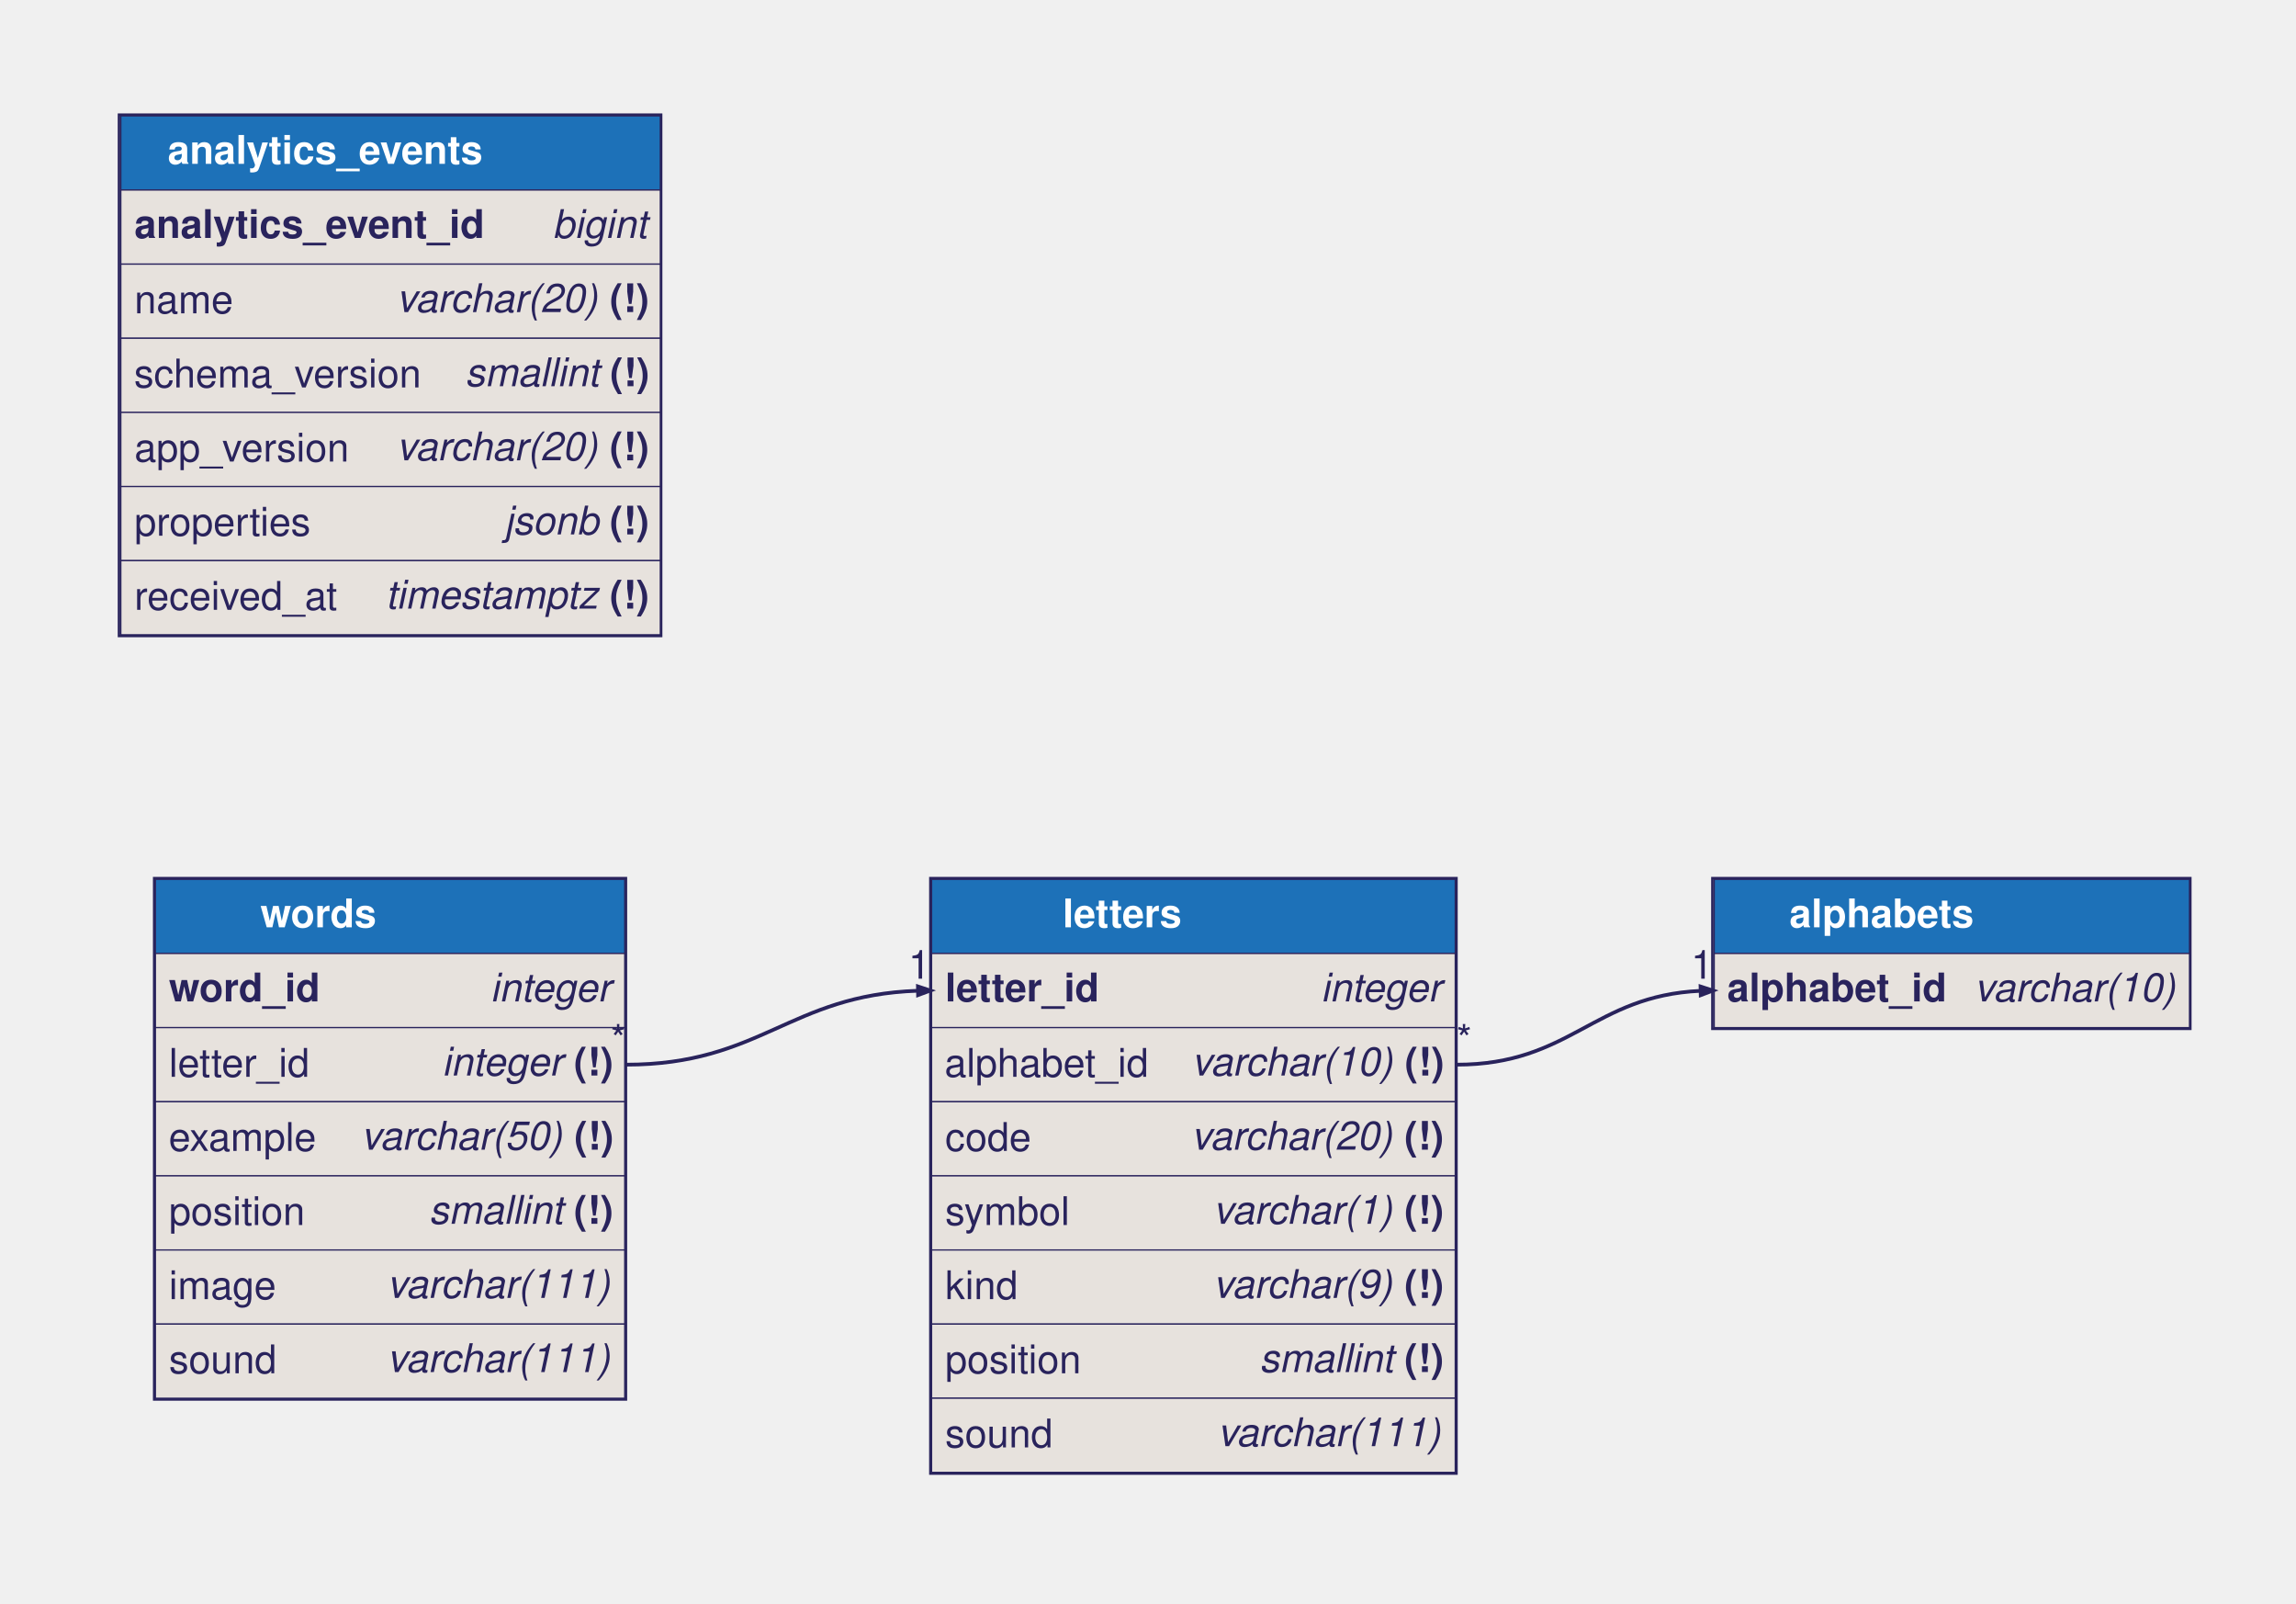
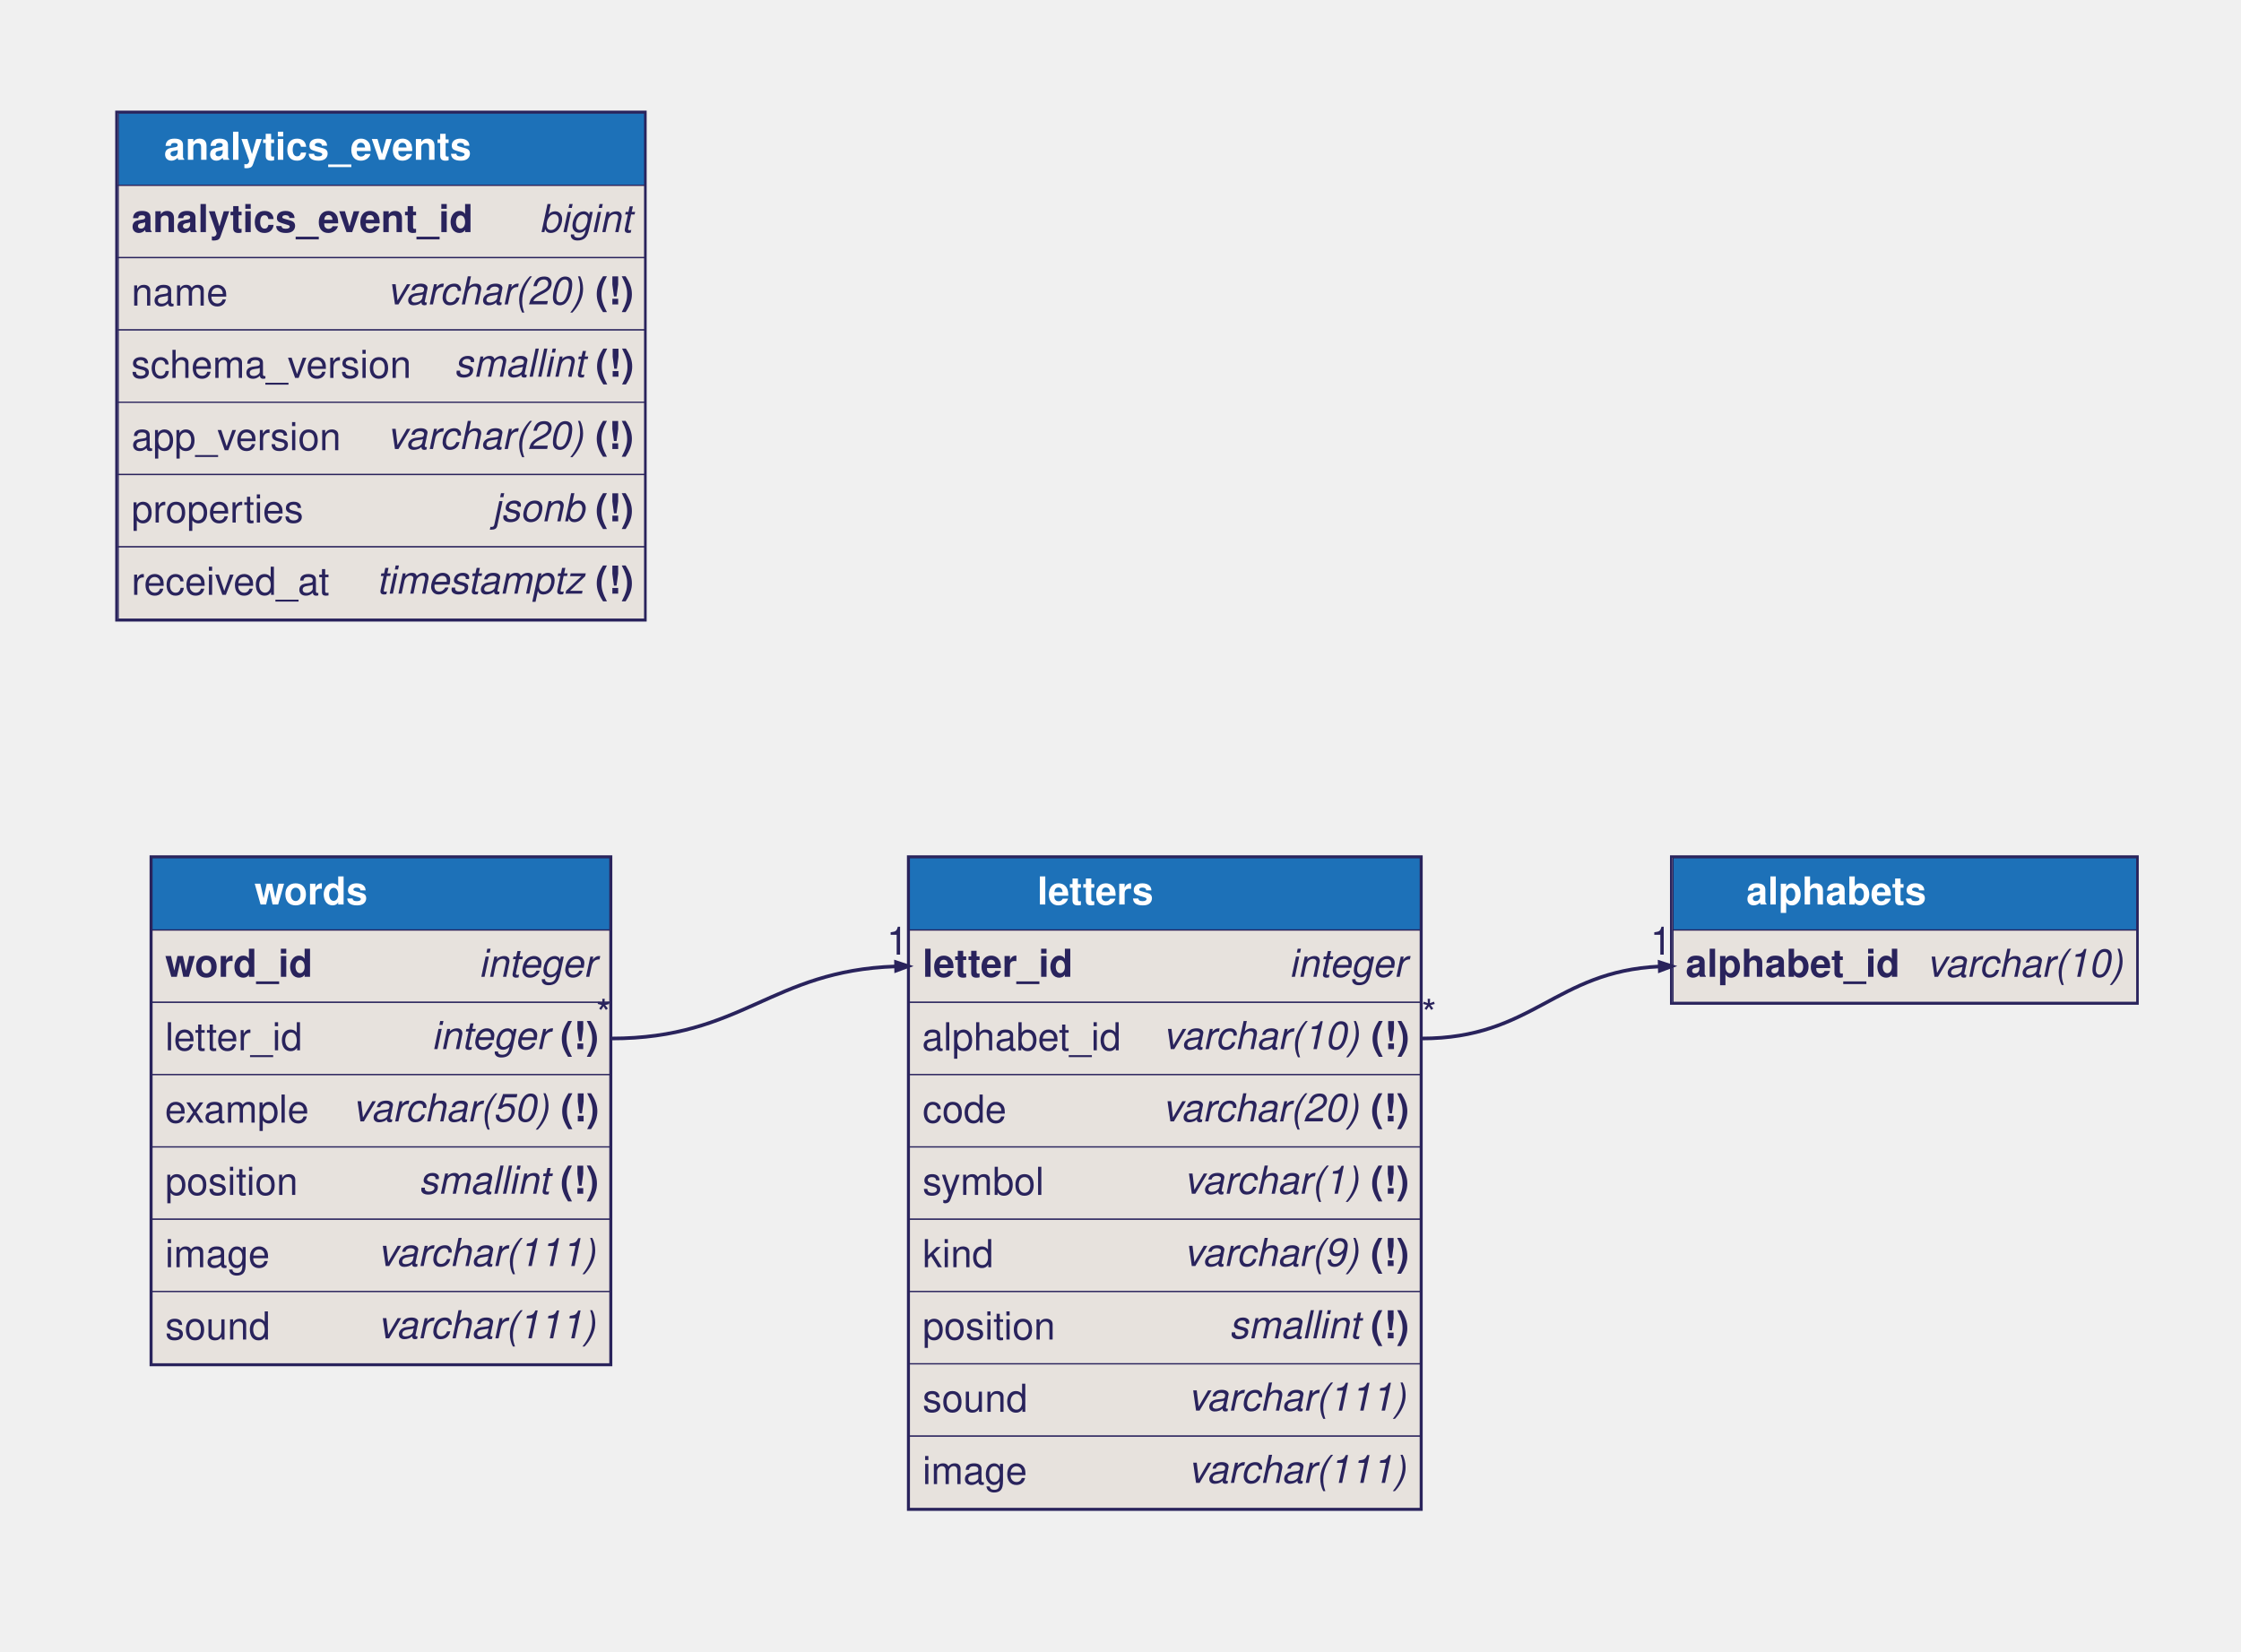
- <svg xmlns="http://www.w3.org/2000/svg" width="1859pt" height="1298pt" viewBox="0.00 0.00 1859.08 1298.05">
-   <g id="graph0" class="graph" transform="scale(1 1) rotate(0) translate(4 1294.05)">
+ <svg xmlns="http://www.w3.org/2000/svg" width="1859pt" height="1370pt" viewBox="0.00 0.00 1859.08 1370.48">
+   <g id="graph0" class="graph" transform="scale(1 1) rotate(0) translate(4 1366.48)">
    <g id="alphabets" class="node">
-       <ellipse fill="none" stroke="black" stroke-width="0" cx="1576.02" cy="-522.24" rx="275.13" ry="87.86" />
-       <polygon fill="#1d71b8" stroke="transparent" points="1384.02,-522.24 1384.02,-582.24 1769.02,-582.24 1769.02,-522.24 1384.02,-522.24" />
-       <polygon fill="none" stroke="#29235c" points="1384.02,-522.24 1384.02,-582.24 1769.02,-582.24 1769.02,-522.24 1384.02,-522.24" />
-       <text text-anchor="start" x="1444.9" y="-543.44" font-family="Helvetica,sans-Serif" font-weight="bold" font-size="32.00" fill="#ffffff">       alphabets       </text>
-       <polygon fill="#e7e2dd" stroke="transparent" points="1384.02,-462.24 1384.02,-522.24 1769.02,-522.24 1769.02,-462.24 1384.02,-462.24" />
-       <polygon fill="none" stroke="#29235c" points="1384.02,-462.24 1384.02,-522.24 1769.02,-522.24 1769.02,-462.24 1384.02,-462.24" />
-       <text text-anchor="start" x="1394.53" y="-483.44" font-family="Helvetica,sans-Serif" font-weight="bold" font-size="32.00" fill="#29235c">alphabet_id</text>
-       <text text-anchor="start" x="1559.93" y="-483.44" font-family="Helvetica,sans-Serif" font-size="32.00" fill="#29235c">    </text>
-       <text text-anchor="start" x="1594.74" y="-483.44" font-family="Helvetica,sans-Serif" font-style="italic" font-size="32.00" fill="#29235c">varchar(10)</text>
-       <polygon fill="none" stroke="#29235c" stroke-width="2" points="1382.52,-461.24 1382.52,-583.24 1769.52,-583.24 1769.52,-461.24 1382.52,-461.24" />
+       <ellipse fill="none" stroke="black" stroke-width="0" cx="1576.02" cy="-594.67" rx="275.13" ry="87.86" />
+       <polygon fill="#1d71b8" stroke="transparent" points="1384.02,-594.67 1384.02,-654.67 1769.02,-654.67 1769.02,-594.67 1384.02,-594.67" />
+       <polygon fill="none" stroke="#29235c" points="1384.02,-594.67 1384.02,-654.67 1769.02,-654.67 1769.02,-594.67 1384.02,-594.67" />
+       <text text-anchor="start" x="1444.9" y="-615.87" font-family="Helvetica,sans-Serif" font-weight="bold" font-size="32.00" fill="#ffffff">       alphabets       </text>
+       <polygon fill="#e7e2dd" stroke="transparent" points="1384.02,-534.67 1384.02,-594.67 1769.02,-594.67 1769.02,-534.67 1384.02,-534.67" />
+       <polygon fill="none" stroke="#29235c" points="1384.02,-534.67 1384.02,-594.67 1769.02,-594.67 1769.02,-534.67 1384.02,-534.67" />
+       <text text-anchor="start" x="1394.53" y="-555.87" font-family="Helvetica,sans-Serif" font-weight="bold" font-size="32.00" fill="#29235c">alphabet_id</text>
+       <text text-anchor="start" x="1559.93" y="-555.87" font-family="Helvetica,sans-Serif" font-size="32.00" fill="#29235c">    </text>
+       <text text-anchor="start" x="1594.74" y="-555.87" font-family="Helvetica,sans-Serif" font-style="italic" font-size="32.00" fill="#29235c">varchar(10)</text>
+       <polygon fill="none" stroke="#29235c" stroke-width="2" points="1382.52,-533.67 1382.52,-655.67 1769.52,-655.67 1769.52,-533.67 1382.52,-533.67" />
    </g>
    <g id="letters" class="node">
-       <ellipse fill="none" stroke="black" stroke-width="0" cx="962.31" cy="-342.24" rx="302.78" ry="342.48" />
-       <polygon fill="#1d71b8" stroke="transparent" points="750.31,-522.24 750.31,-582.24 1174.31,-582.24 1174.31,-522.24 750.31,-522.24" />
-       <polygon fill="none" stroke="#29235c" points="750.31,-522.24 750.31,-582.24 1174.31,-582.24 1174.31,-522.24 750.31,-522.24" />
-       <text text-anchor="start" x="856.5" y="-543.44" font-family="Helvetica,sans-Serif" font-weight="bold" font-size="32.00" fill="#ffffff">       letters       </text>
-       <polygon fill="#e7e2dd" stroke="transparent" points="750.31,-462.24 750.31,-522.24 1174.31,-522.24 1174.31,-462.24 750.31,-462.24" />
-       <polygon fill="none" stroke="#29235c" points="750.31,-462.24 750.31,-522.24 1174.31,-522.24 1174.31,-462.24 750.31,-462.24" />
-       <text text-anchor="start" x="761.31" y="-483.44" font-family="Helvetica,sans-Serif" font-weight="bold" font-size="32.00" fill="#29235c">letter_id</text>
-       <text text-anchor="start" x="875.11" y="-483.44" font-family="Helvetica,sans-Serif" font-size="32.00" fill="#29235c">    </text>
-       <text text-anchor="start" x="1065.51" y="-483.44" font-family="Helvetica,sans-Serif" font-style="italic" font-size="32.00" fill="#29235c">integer</text>
-       <polygon fill="#e7e2dd" stroke="transparent" points="750.31,-402.24 750.31,-462.24 1174.31,-462.24 1174.31,-402.24 750.31,-402.24" />
-       <polygon fill="none" stroke="#29235c" points="750.31,-402.24 750.31,-462.24 1174.31,-462.24 1174.31,-402.24 750.31,-402.24" />
-       <text text-anchor="start" x="760.82" y="-422.44" font-family="Helvetica,sans-Serif" font-size="32.00" fill="#29235c">alphabet_id    </text>
-       <text text-anchor="start" x="960.99" y="-423.44" font-family="Helvetica,sans-Serif" font-style="italic" font-size="32.00" fill="#29235c">varchar(10)</text>
-       <text text-anchor="start" x="1124.54" y="-423.44" font-family="Helvetica,sans-Serif" font-size="32.00" fill="#29235c"> </text>
-       <text text-anchor="start" x="1133.43" y="-423.44" font-family="Helvetica,sans-Serif" font-weight="bold" font-size="32.00" fill="#29235c">(!)</text>
-       <polygon fill="#e7e2dd" stroke="transparent" points="750.31,-342.24 750.31,-402.24 1174.31,-402.24 1174.31,-342.24 750.31,-342.24" />
-       <polygon fill="none" stroke="#29235c" points="750.31,-342.24 750.31,-402.24 1174.31,-402.24 1174.31,-342.24 750.31,-342.24" />
-       <text text-anchor="start" x="761.31" y="-362.44" font-family="Helvetica,sans-Serif" font-size="32.00" fill="#29235c">code    </text>
-       <text text-anchor="start" x="960.66" y="-363.44" font-family="Helvetica,sans-Serif" font-style="italic" font-size="32.00" fill="#29235c">varchar(20)</text>
-       <text text-anchor="start" x="1124.22" y="-363.44" font-family="Helvetica,sans-Serif" font-size="32.00" fill="#29235c"> </text>
-       <text text-anchor="start" x="1133.11" y="-363.44" font-family="Helvetica,sans-Serif" font-weight="bold" font-size="32.00" fill="#29235c">(!)</text>
-       <polygon fill="#e7e2dd" stroke="transparent" points="750.31,-282.24 750.31,-342.24 1174.31,-342.24 1174.31,-282.24 750.31,-282.24" />
-       <polygon fill="none" stroke="#29235c" points="750.31,-282.24 750.31,-342.24 1174.31,-342.24 1174.31,-282.24 750.31,-282.24" />
-       <text text-anchor="start" x="761.31" y="-302.44" font-family="Helvetica,sans-Serif" font-size="32.00" fill="#29235c">symbol    </text>
-       <text text-anchor="start" x="978.45" y="-303.44" font-family="Helvetica,sans-Serif" font-style="italic" font-size="32.00" fill="#29235c">varchar(1)</text>
-       <text text-anchor="start" x="1124.22" y="-303.44" font-family="Helvetica,sans-Serif" font-size="32.00" fill="#29235c"> </text>
-       <text text-anchor="start" x="1133.11" y="-303.44" font-family="Helvetica,sans-Serif" font-weight="bold" font-size="32.00" fill="#29235c">(!)</text>
-       <polygon fill="#e7e2dd" stroke="transparent" points="750.31,-222.24 750.31,-282.24 1174.31,-282.24 1174.31,-222.24 750.31,-222.24" />
-       <polygon fill="none" stroke="#29235c" points="750.31,-222.24 750.31,-282.24 1174.31,-282.24 1174.31,-222.24 750.31,-222.24" />
-       <text text-anchor="start" x="761.31" y="-242.44" font-family="Helvetica,sans-Serif" font-size="32.00" fill="#29235c">kind    </text>
-       <text text-anchor="start" x="978.45" y="-243.44" font-family="Helvetica,sans-Serif" font-style="italic" font-size="32.00" fill="#29235c">varchar(9)</text>
-       <text text-anchor="start" x="1124.22" y="-243.44" font-family="Helvetica,sans-Serif" font-size="32.00" fill="#29235c"> </text>
-       <text text-anchor="start" x="1133.11" y="-243.44" font-family="Helvetica,sans-Serif" font-weight="bold" font-size="32.00" fill="#29235c">(!)</text>
-       <polygon fill="#e7e2dd" stroke="transparent" points="750.31,-162.24 750.31,-222.24 1174.31,-222.24 1174.31,-162.24 750.31,-162.24" />
-       <polygon fill="none" stroke="#29235c" points="750.31,-162.24 750.31,-222.24 1174.31,-222.24 1174.31,-162.24 750.31,-162.24" />
-       <text text-anchor="start" x="761.31" y="-182.44" font-family="Helvetica,sans-Serif" font-size="32.00" fill="#29235c">position    </text>
-       <text text-anchor="start" x="1015.79" y="-183.44" font-family="Helvetica,sans-Serif" font-style="italic" font-size="32.00" fill="#29235c">smallint</text>
-       <text text-anchor="start" x="1124.22" y="-183.44" font-family="Helvetica,sans-Serif" font-size="32.00" fill="#29235c"> </text>
-       <text text-anchor="start" x="1133.11" y="-183.44" font-family="Helvetica,sans-Serif" font-weight="bold" font-size="32.00" fill="#29235c">(!)</text>
-       <polygon fill="#e7e2dd" stroke="transparent" points="750.31,-102.24 750.31,-162.24 1174.31,-162.24 1174.31,-102.24 750.31,-102.24" />
-       <polygon fill="none" stroke="#29235c" points="750.31,-102.24 750.31,-162.24 1174.31,-162.24 1174.31,-102.24 750.31,-102.24" />
-       <text text-anchor="start" x="761.31" y="-122.44" font-family="Helvetica,sans-Serif" font-size="32.00" fill="#29235c">sound    </text>
-       <text text-anchor="start" x="981.97" y="-123.44" font-family="Helvetica,sans-Serif" font-style="italic" font-size="32.00" fill="#29235c">varchar(111)</text>
-       <polygon fill="none" stroke="#29235c" stroke-width="2" points="749.31,-101.24 749.31,-583.24 1175.31,-583.24 1175.31,-101.24 749.31,-101.24" />
+       <ellipse fill="none" stroke="black" stroke-width="0" cx="962.31" cy="-384.67" rx="302.78" ry="384.83" />
+       <polygon fill="#1d71b8" stroke="transparent" points="750.31,-594.67 750.31,-654.67 1174.31,-654.67 1174.31,-594.67 750.31,-594.67" />
+       <polygon fill="none" stroke="#29235c" points="750.31,-594.67 750.31,-654.67 1174.31,-654.67 1174.31,-594.67 750.31,-594.67" />
+       <text text-anchor="start" x="856.5" y="-615.87" font-family="Helvetica,sans-Serif" font-weight="bold" font-size="32.00" fill="#ffffff">       letters       </text>
+       <polygon fill="#e7e2dd" stroke="transparent" points="750.31,-534.67 750.31,-594.67 1174.31,-594.67 1174.31,-534.67 750.31,-534.67" />
+       <polygon fill="none" stroke="#29235c" points="750.31,-534.67 750.31,-594.67 1174.31,-594.67 1174.31,-534.67 750.31,-534.67" />
+       <text text-anchor="start" x="761.31" y="-555.87" font-family="Helvetica,sans-Serif" font-weight="bold" font-size="32.00" fill="#29235c">letter_id</text>
+       <text text-anchor="start" x="875.11" y="-555.87" font-family="Helvetica,sans-Serif" font-size="32.00" fill="#29235c">    </text>
+       <text text-anchor="start" x="1065.51" y="-555.87" font-family="Helvetica,sans-Serif" font-style="italic" font-size="32.00" fill="#29235c">integer</text>
+       <polygon fill="#e7e2dd" stroke="transparent" points="750.31,-474.67 750.31,-534.67 1174.31,-534.67 1174.31,-474.67 750.31,-474.67" />
+       <polygon fill="none" stroke="#29235c" points="750.31,-474.67 750.31,-534.67 1174.31,-534.67 1174.31,-474.67 750.31,-474.67" />
+       <text text-anchor="start" x="760.82" y="-494.87" font-family="Helvetica,sans-Serif" font-size="32.00" fill="#29235c">alphabet_id    </text>
+       <text text-anchor="start" x="960.99" y="-495.87" font-family="Helvetica,sans-Serif" font-style="italic" font-size="32.00" fill="#29235c">varchar(10)</text>
+       <text text-anchor="start" x="1124.54" y="-495.87" font-family="Helvetica,sans-Serif" font-size="32.00" fill="#29235c"> </text>
+       <text text-anchor="start" x="1133.43" y="-495.87" font-family="Helvetica,sans-Serif" font-weight="bold" font-size="32.00" fill="#29235c">(!)</text>
+       <polygon fill="#e7e2dd" stroke="transparent" points="750.31,-414.67 750.31,-474.67 1174.31,-474.67 1174.31,-414.67 750.31,-414.67" />
+       <polygon fill="none" stroke="#29235c" points="750.31,-414.67 750.31,-474.67 1174.31,-474.67 1174.31,-414.67 750.31,-414.67" />
+       <text text-anchor="start" x="761.31" y="-434.87" font-family="Helvetica,sans-Serif" font-size="32.00" fill="#29235c">code    </text>
+       <text text-anchor="start" x="960.66" y="-435.87" font-family="Helvetica,sans-Serif" font-style="italic" font-size="32.00" fill="#29235c">varchar(20)</text>
+       <text text-anchor="start" x="1124.22" y="-435.87" font-family="Helvetica,sans-Serif" font-size="32.00" fill="#29235c"> </text>
+       <text text-anchor="start" x="1133.11" y="-435.87" font-family="Helvetica,sans-Serif" font-weight="bold" font-size="32.00" fill="#29235c">(!)</text>
+       <polygon fill="#e7e2dd" stroke="transparent" points="750.31,-354.67 750.31,-414.67 1174.31,-414.67 1174.31,-354.67 750.31,-354.67" />
+       <polygon fill="none" stroke="#29235c" points="750.31,-354.67 750.31,-414.67 1174.31,-414.67 1174.31,-354.67 750.31,-354.67" />
+       <text text-anchor="start" x="761.31" y="-374.87" font-family="Helvetica,sans-Serif" font-size="32.00" fill="#29235c">symbol    </text>
+       <text text-anchor="start" x="978.45" y="-375.87" font-family="Helvetica,sans-Serif" font-style="italic" font-size="32.00" fill="#29235c">varchar(1)</text>
+       <text text-anchor="start" x="1124.22" y="-375.87" font-family="Helvetica,sans-Serif" font-size="32.00" fill="#29235c"> </text>
+       <text text-anchor="start" x="1133.11" y="-375.87" font-family="Helvetica,sans-Serif" font-weight="bold" font-size="32.00" fill="#29235c">(!)</text>
+       <polygon fill="#e7e2dd" stroke="transparent" points="750.31,-294.67 750.31,-354.67 1174.31,-354.67 1174.31,-294.67 750.31,-294.67" />
+       <polygon fill="none" stroke="#29235c" points="750.31,-294.67 750.31,-354.67 1174.31,-354.67 1174.31,-294.67 750.31,-294.67" />
+       <text text-anchor="start" x="761.31" y="-314.87" font-family="Helvetica,sans-Serif" font-size="32.00" fill="#29235c">kind    </text>
+       <text text-anchor="start" x="978.45" y="-315.87" font-family="Helvetica,sans-Serif" font-style="italic" font-size="32.00" fill="#29235c">varchar(9)</text>
+       <text text-anchor="start" x="1124.22" y="-315.87" font-family="Helvetica,sans-Serif" font-size="32.00" fill="#29235c"> </text>
+       <text text-anchor="start" x="1133.11" y="-315.87" font-family="Helvetica,sans-Serif" font-weight="bold" font-size="32.00" fill="#29235c">(!)</text>
+       <polygon fill="#e7e2dd" stroke="transparent" points="750.31,-234.67 750.31,-294.67 1174.31,-294.67 1174.31,-234.67 750.31,-234.67" />
+       <polygon fill="none" stroke="#29235c" points="750.31,-234.67 750.31,-294.67 1174.31,-294.67 1174.31,-234.67 750.31,-234.67" />
+       <text text-anchor="start" x="761.31" y="-254.87" font-family="Helvetica,sans-Serif" font-size="32.00" fill="#29235c">position    </text>
+       <text text-anchor="start" x="1015.79" y="-255.87" font-family="Helvetica,sans-Serif" font-style="italic" font-size="32.00" fill="#29235c">smallint</text>
+       <text text-anchor="start" x="1124.22" y="-255.87" font-family="Helvetica,sans-Serif" font-size="32.00" fill="#29235c"> </text>
+       <text text-anchor="start" x="1133.11" y="-255.87" font-family="Helvetica,sans-Serif" font-weight="bold" font-size="32.00" fill="#29235c">(!)</text>
+       <polygon fill="#e7e2dd" stroke="transparent" points="750.31,-174.67 750.31,-234.67 1174.31,-234.67 1174.31,-174.67 750.31,-174.67" />
+       <polygon fill="none" stroke="#29235c" points="750.31,-174.67 750.31,-234.67 1174.31,-234.67 1174.31,-174.67 750.31,-174.67" />
+       <text text-anchor="start" x="761.31" y="-194.87" font-family="Helvetica,sans-Serif" font-size="32.00" fill="#29235c">sound    </text>
+       <text text-anchor="start" x="981.97" y="-195.87" font-family="Helvetica,sans-Serif" font-style="italic" font-size="32.00" fill="#29235c">varchar(111)</text>
+       <polygon fill="#e7e2dd" stroke="transparent" points="750.31,-114.67 750.31,-174.67 1174.31,-174.67 1174.31,-114.67 750.31,-114.67" />
+       <polygon fill="none" stroke="#29235c" points="750.31,-114.67 750.31,-174.67 1174.31,-174.67 1174.31,-114.67 750.31,-114.67" />
+       <text text-anchor="start" x="761.31" y="-134.87" font-family="Helvetica,sans-Serif" font-size="32.00" fill="#29235c">image    </text>
+       <text text-anchor="start" x="981.97" y="-135.87" font-family="Helvetica,sans-Serif" font-style="italic" font-size="32.00" fill="#29235c">varchar(111)</text>
+       <polygon fill="none" stroke="#29235c" stroke-width="2" points="749.31,-113.67 749.31,-655.67 1175.31,-655.67 1175.31,-113.67 749.31,-113.67" />
    </g>
    <g id="edge2" class="edge">
-       <path fill="none" stroke="#29235c" stroke-width="3" d="M1175.31,-432.24C1267.93,-432.24 1285.7,-487.98 1372.91,-492.01" />
-       <polygon fill="#29235c" stroke="#29235c" stroke-width="3" points="1372.94,-495.51 1383.02,-492.24 1373.1,-488.51 1372.94,-495.51" />
-       <text text-anchor="middle" x="1374.12" y="-501.84" font-family="Helvetica,sans-Serif" font-size="32.00" fill="#29235c">1</text>
-       <text text-anchor="middle" x="1181.53" y="-441.84" font-family="Helvetica,sans-Serif" font-size="32.00" fill="#29235c">*</text>
+       <path fill="none" stroke="#29235c" stroke-width="3" d="M1175.31,-504.67C1267.93,-504.67 1285.7,-560.41 1372.91,-564.44" />
+       <polygon fill="#29235c" stroke="#29235c" stroke-width="3" points="1372.94,-567.94 1383.02,-564.67 1373.1,-560.94 1372.94,-567.94" />
+       <text text-anchor="middle" x="1374.12" y="-574.27" font-family="Helvetica,sans-Serif" font-size="32.00" fill="#29235c">1</text>
+       <text text-anchor="middle" x="1181.53" y="-514.27" font-family="Helvetica,sans-Serif" font-size="32.00" fill="#29235c">*</text>
    </g>
    <g id="words" class="node">
-       <ellipse fill="none" stroke="black" stroke-width="0" cx="311.83" cy="-372.24" rx="271.56" ry="299.63" />
-       <polygon fill="#1d71b8" stroke="transparent" points="121.83,-522.24 121.83,-582.24 501.83,-582.24 501.83,-522.24 121.83,-522.24" />
-       <polygon fill="none" stroke="#29235c" points="121.83,-522.24 121.83,-582.24 501.83,-582.24 501.83,-522.24 121.83,-522.24" />
-       <text text-anchor="start" x="206.92" y="-543.44" font-family="Helvetica,sans-Serif" font-weight="bold" font-size="32.00" fill="#ffffff">       words       </text>
-       <polygon fill="#e7e2dd" stroke="transparent" points="121.83,-462.24 121.83,-522.24 501.83,-522.24 501.83,-462.24 121.83,-462.24" />
-       <polygon fill="none" stroke="#29235c" points="121.83,-462.24 121.83,-522.24 501.83,-522.24 501.83,-462.24 121.83,-462.24" />
-       <text text-anchor="start" x="132.83" y="-483.44" font-family="Helvetica,sans-Serif" font-weight="bold" font-size="32.00" fill="#29235c">word_id</text>
-       <text text-anchor="start" x="244.84" y="-483.44" font-family="Helvetica,sans-Serif" font-size="32.00" fill="#29235c">    </text>
-       <text text-anchor="start" x="393.03" y="-483.44" font-family="Helvetica,sans-Serif" font-style="italic" font-size="32.00" fill="#29235c">integer</text>
-       <polygon fill="#e7e2dd" stroke="transparent" points="121.83,-402.24 121.83,-462.24 501.83,-462.24 501.83,-402.24 121.83,-402.24" />
-       <polygon fill="none" stroke="#29235c" points="121.83,-402.24 121.83,-462.24 501.83,-462.24 501.83,-402.24 121.83,-402.24" />
-       <text text-anchor="start" x="132.83" y="-422.44" font-family="Helvetica,sans-Serif" font-size="32.00" fill="#29235c">letter_id    </text>
-       <text text-anchor="start" x="353.94" y="-423.44" font-family="Helvetica,sans-Serif" font-style="italic" font-size="32.00" fill="#29235c">integer</text>
-       <text text-anchor="start" x="451.74" y="-423.44" font-family="Helvetica,sans-Serif" font-size="32.00" fill="#29235c"> </text>
-       <text text-anchor="start" x="460.64" y="-423.44" font-family="Helvetica,sans-Serif" font-weight="bold" font-size="32.00" fill="#29235c">(!)</text>
-       <polygon fill="#e7e2dd" stroke="transparent" points="121.83,-342.24 121.83,-402.24 501.83,-402.24 501.83,-342.24 121.83,-342.24" />
-       <polygon fill="none" stroke="#29235c" points="121.83,-342.24 121.83,-402.24 501.83,-402.24 501.83,-342.24 121.83,-342.24" />
-       <text text-anchor="start" x="132.59" y="-362.44" font-family="Helvetica,sans-Serif" font-size="32.00" fill="#29235c">example    </text>
-       <text text-anchor="start" x="288.51" y="-363.44" font-family="Helvetica,sans-Serif" font-style="italic" font-size="32.00" fill="#29235c">varchar(50)</text>
-       <text text-anchor="start" x="452.07" y="-363.44" font-family="Helvetica,sans-Serif" font-size="32.00" fill="#29235c"> </text>
-       <text text-anchor="start" x="460.96" y="-363.44" font-family="Helvetica,sans-Serif" font-weight="bold" font-size="32.00" fill="#29235c">(!)</text>
-       <polygon fill="#e7e2dd" stroke="transparent" points="121.83,-282.24 121.83,-342.24 501.83,-342.24 501.83,-282.24 121.83,-282.24" />
-       <polygon fill="none" stroke="#29235c" points="121.83,-282.24 121.83,-342.24 501.83,-342.24 501.83,-282.24 121.83,-282.24" />
-       <text text-anchor="start" x="132.83" y="-302.44" font-family="Helvetica,sans-Serif" font-size="32.00" fill="#29235c">position    </text>
-       <text text-anchor="start" x="343.32" y="-303.44" font-family="Helvetica,sans-Serif" font-style="italic" font-size="32.00" fill="#29235c">smallint</text>
-       <text text-anchor="start" x="451.74" y="-303.44" font-family="Helvetica,sans-Serif" font-size="32.00" fill="#29235c"> </text>
-       <text text-anchor="start" x="460.64" y="-303.44" font-family="Helvetica,sans-Serif" font-weight="bold" font-size="32.00" fill="#29235c">(!)</text>
-       <polygon fill="#e7e2dd" stroke="transparent" points="121.83,-222.24 121.83,-282.24 501.83,-282.24 501.83,-222.24 121.83,-222.24" />
-       <polygon fill="none" stroke="#29235c" points="121.83,-222.24 121.83,-282.24 501.83,-282.24 501.83,-222.24 121.83,-222.24" />
-       <text text-anchor="start" x="132.83" y="-242.44" font-family="Helvetica,sans-Serif" font-size="32.00" fill="#29235c">image    </text>
-       <text text-anchor="start" x="309.49" y="-243.44" font-family="Helvetica,sans-Serif" font-style="italic" font-size="32.00" fill="#29235c">varchar(111)</text>
-       <polygon fill="#e7e2dd" stroke="transparent" points="121.83,-162.24 121.83,-222.24 501.83,-222.24 501.83,-162.24 121.83,-162.24" />
-       <polygon fill="none" stroke="#29235c" points="121.83,-162.24 121.83,-222.24 501.83,-222.24 501.83,-162.24 121.83,-162.24" />
-       <text text-anchor="start" x="132.83" y="-182.44" font-family="Helvetica,sans-Serif" font-size="32.00" fill="#29235c">sound    </text>
-       <text text-anchor="start" x="309.49" y="-183.44" font-family="Helvetica,sans-Serif" font-style="italic" font-size="32.00" fill="#29235c">varchar(111)</text>
-       <polygon fill="none" stroke="#29235c" stroke-width="2" points="120.83,-161.24 120.83,-583.24 502.83,-583.24 502.83,-161.24 120.83,-161.24" />
+       <ellipse fill="none" stroke="black" stroke-width="0" cx="311.83" cy="-444.67" rx="271.56" ry="299.63" />
+       <polygon fill="#1d71b8" stroke="transparent" points="121.83,-594.67 121.83,-654.67 501.83,-654.67 501.83,-594.67 121.83,-594.67" />
+       <polygon fill="none" stroke="#29235c" points="121.83,-594.67 121.83,-654.67 501.83,-654.67 501.83,-594.67 121.83,-594.67" />
+       <text text-anchor="start" x="206.92" y="-615.87" font-family="Helvetica,sans-Serif" font-weight="bold" font-size="32.00" fill="#ffffff">       words       </text>
+       <polygon fill="#e7e2dd" stroke="transparent" points="121.83,-534.67 121.83,-594.67 501.83,-594.67 501.83,-534.67 121.83,-534.67" />
+       <polygon fill="none" stroke="#29235c" points="121.83,-534.67 121.83,-594.67 501.83,-594.67 501.83,-534.67 121.83,-534.67" />
+       <text text-anchor="start" x="132.83" y="-555.87" font-family="Helvetica,sans-Serif" font-weight="bold" font-size="32.00" fill="#29235c">word_id</text>
+       <text text-anchor="start" x="244.84" y="-555.87" font-family="Helvetica,sans-Serif" font-size="32.00" fill="#29235c">    </text>
+       <text text-anchor="start" x="393.03" y="-555.87" font-family="Helvetica,sans-Serif" font-style="italic" font-size="32.00" fill="#29235c">integer</text>
+       <polygon fill="#e7e2dd" stroke="transparent" points="121.83,-474.67 121.83,-534.67 501.83,-534.67 501.83,-474.67 121.83,-474.67" />
+       <polygon fill="none" stroke="#29235c" points="121.83,-474.67 121.83,-534.67 501.83,-534.67 501.83,-474.67 121.83,-474.67" />
+       <text text-anchor="start" x="132.83" y="-494.87" font-family="Helvetica,sans-Serif" font-size="32.00" fill="#29235c">letter_id    </text>
+       <text text-anchor="start" x="353.94" y="-495.87" font-family="Helvetica,sans-Serif" font-style="italic" font-size="32.00" fill="#29235c">integer</text>
+       <text text-anchor="start" x="451.74" y="-495.87" font-family="Helvetica,sans-Serif" font-size="32.00" fill="#29235c"> </text>
+       <text text-anchor="start" x="460.64" y="-495.87" font-family="Helvetica,sans-Serif" font-weight="bold" font-size="32.00" fill="#29235c">(!)</text>
+       <polygon fill="#e7e2dd" stroke="transparent" points="121.83,-414.67 121.83,-474.67 501.83,-474.67 501.83,-414.67 121.83,-414.67" />
+       <polygon fill="none" stroke="#29235c" points="121.83,-414.67 121.83,-474.67 501.83,-474.67 501.83,-414.67 121.83,-414.67" />
+       <text text-anchor="start" x="132.59" y="-434.87" font-family="Helvetica,sans-Serif" font-size="32.00" fill="#29235c">example    </text>
+       <text text-anchor="start" x="288.51" y="-435.87" font-family="Helvetica,sans-Serif" font-style="italic" font-size="32.00" fill="#29235c">varchar(50)</text>
+       <text text-anchor="start" x="452.07" y="-435.87" font-family="Helvetica,sans-Serif" font-size="32.00" fill="#29235c"> </text>
+       <text text-anchor="start" x="460.96" y="-435.87" font-family="Helvetica,sans-Serif" font-weight="bold" font-size="32.00" fill="#29235c">(!)</text>
+       <polygon fill="#e7e2dd" stroke="transparent" points="121.83,-354.67 121.83,-414.67 501.83,-414.67 501.83,-354.67 121.83,-354.67" />
+       <polygon fill="none" stroke="#29235c" points="121.83,-354.67 121.83,-414.67 501.83,-414.67 501.83,-354.67 121.83,-354.67" />
+       <text text-anchor="start" x="132.83" y="-374.87" font-family="Helvetica,sans-Serif" font-size="32.00" fill="#29235c">position    </text>
+       <text text-anchor="start" x="343.32" y="-375.87" font-family="Helvetica,sans-Serif" font-style="italic" font-size="32.00" fill="#29235c">smallint</text>
+       <text text-anchor="start" x="451.74" y="-375.87" font-family="Helvetica,sans-Serif" font-size="32.00" fill="#29235c"> </text>
+       <text text-anchor="start" x="460.64" y="-375.87" font-family="Helvetica,sans-Serif" font-weight="bold" font-size="32.00" fill="#29235c">(!)</text>
+       <polygon fill="#e7e2dd" stroke="transparent" points="121.83,-294.67 121.83,-354.67 501.83,-354.67 501.83,-294.67 121.83,-294.67" />
+       <polygon fill="none" stroke="#29235c" points="121.83,-294.67 121.83,-354.67 501.83,-354.67 501.83,-294.67 121.83,-294.67" />
+       <text text-anchor="start" x="132.83" y="-314.87" font-family="Helvetica,sans-Serif" font-size="32.00" fill="#29235c">image    </text>
+       <text text-anchor="start" x="309.49" y="-315.87" font-family="Helvetica,sans-Serif" font-style="italic" font-size="32.00" fill="#29235c">varchar(111)</text>
+       <polygon fill="#e7e2dd" stroke="transparent" points="121.83,-234.67 121.83,-294.67 501.83,-294.67 501.83,-234.67 121.83,-234.67" />
+       <polygon fill="none" stroke="#29235c" points="121.83,-234.67 121.83,-294.67 501.83,-294.67 501.83,-234.67 121.83,-234.67" />
+       <text text-anchor="start" x="132.83" y="-254.87" font-family="Helvetica,sans-Serif" font-size="32.00" fill="#29235c">sound    </text>
+       <text text-anchor="start" x="309.49" y="-255.87" font-family="Helvetica,sans-Serif" font-style="italic" font-size="32.00" fill="#29235c">varchar(111)</text>
+       <polygon fill="none" stroke="#29235c" stroke-width="2" points="120.83,-233.67 120.83,-655.67 502.83,-655.67 502.83,-233.67 120.83,-233.67" />
    </g>
    <g id="edge4" class="edge">
-       <path fill="none" stroke="#29235c" stroke-width="3" d="M502.83,-432.24C612.05,-432.24 635.16,-488.55 739,-492.07" />
-       <polygon fill="#29235c" stroke="#29235c" stroke-width="3" points="739.25,-495.57 749.31,-492.24 739.37,-488.57 739.25,-495.57" />
-       <text text-anchor="middle" x="740.42" y="-501.84" font-family="Helvetica,sans-Serif" font-size="32.00" fill="#29235c">1</text>
-       <text text-anchor="middle" x="496.61" y="-441.84" font-family="Helvetica,sans-Serif" font-size="32.00" fill="#29235c">*</text>
+       <path fill="none" stroke="#29235c" stroke-width="3" d="M502.83,-504.67C612.05,-504.67 635.16,-560.97 739,-564.49" />
+       <polygon fill="#29235c" stroke="#29235c" stroke-width="3" points="739.25,-568 749.31,-564.67 739.37,-561 739.25,-568" />
+       <text text-anchor="middle" x="740.42" y="-574.27" font-family="Helvetica,sans-Serif" font-size="32.00" fill="#29235c">1</text>
+       <text text-anchor="middle" x="496.61" y="-514.27" font-family="Helvetica,sans-Serif" font-size="32.00" fill="#29235c">*</text>
    </g>
    <g id="analytics_events" class="node">
-       <ellipse fill="none" stroke="black" stroke-width="0" cx="311.83" cy="-990.24" rx="311.67" ry="299.63" />
-       <polygon fill="#1d71b8" stroke="transparent" points="93.83,-1140.24 93.83,-1200.24 530.83,-1200.24 530.83,-1140.24 93.83,-1140.24" />
-       <polygon fill="none" stroke="#29235c" points="93.83,-1140.24 93.83,-1200.24 530.83,-1200.24 530.83,-1140.24 93.83,-1140.24" />
-       <text text-anchor="start" x="131.83" y="-1161.44" font-family="Helvetica,sans-Serif" font-weight="bold" font-size="32.00" fill="#ffffff">       analytics_events       </text>
-       <polygon fill="#e7e2dd" stroke="transparent" points="93.83,-1080.24 93.83,-1140.24 530.83,-1140.24 530.83,-1080.24 93.83,-1080.24" />
-       <polygon fill="none" stroke="#29235c" points="93.83,-1080.24 93.83,-1140.24 530.83,-1140.24 530.83,-1080.24 93.83,-1080.24" />
-       <text text-anchor="start" x="104.83" y="-1101.44" font-family="Helvetica,sans-Serif" font-weight="bold" font-size="32.00" fill="#29235c">analytics_event_id</text>
-       <text text-anchor="start" x="368.02" y="-1101.44" font-family="Helvetica,sans-Serif" font-size="32.00" fill="#29235c">    </text>
-       <text text-anchor="start" x="443.37" y="-1101.44" font-family="Helvetica,sans-Serif" font-style="italic" font-size="32.00" fill="#29235c">bigint</text>
-       <polygon fill="#e7e2dd" stroke="transparent" points="93.83,-1020.24 93.83,-1080.24 530.83,-1080.24 530.83,-1020.24 93.83,-1020.24" />
-       <polygon fill="none" stroke="#29235c" points="93.83,-1020.24 93.83,-1080.24 530.83,-1080.24 530.83,-1020.24 93.83,-1020.24" />
-       <text text-anchor="start" x="104.83" y="-1040.44" font-family="Helvetica,sans-Serif" font-size="32.00" fill="#29235c">name    </text>
-       <text text-anchor="start" x="317.19" y="-1041.44" font-family="Helvetica,sans-Serif" font-style="italic" font-size="32.00" fill="#29235c">varchar(20)</text>
-       <text text-anchor="start" x="480.74" y="-1041.44" font-family="Helvetica,sans-Serif" font-size="32.00" fill="#29235c"> </text>
-       <text text-anchor="start" x="489.64" y="-1041.44" font-family="Helvetica,sans-Serif" font-weight="bold" font-size="32.00" fill="#29235c">(!)</text>
-       <polygon fill="#e7e2dd" stroke="transparent" points="93.83,-960.24 93.83,-1020.24 530.83,-1020.24 530.83,-960.24 93.83,-960.24" />
-       <polygon fill="none" stroke="#29235c" points="93.83,-960.24 93.83,-1020.24 530.83,-1020.24 530.83,-960.24 93.83,-960.24" />
-       <text text-anchor="start" x="104.58" y="-980.44" font-family="Helvetica,sans-Serif" font-size="32.00" fill="#29235c">schema_version    </text>
-       <text text-anchor="start" x="372.58" y="-981.44" font-family="Helvetica,sans-Serif" font-style="italic" font-size="32.00" fill="#29235c">smallint</text>
-       <text text-anchor="start" x="481" y="-981.44" font-family="Helvetica,sans-Serif" font-size="32.00" fill="#29235c"> </text>
-       <text text-anchor="start" x="489.89" y="-981.44" font-family="Helvetica,sans-Serif" font-weight="bold" font-size="32.00" fill="#29235c">(!)</text>
-       <polygon fill="#e7e2dd" stroke="transparent" points="93.83,-900.24 93.83,-960.24 530.83,-960.24 530.83,-900.24 93.83,-900.24" />
-       <polygon fill="none" stroke="#29235c" points="93.83,-900.24 93.83,-960.24 530.83,-960.24 530.83,-900.24 93.83,-900.24" />
-       <text text-anchor="start" x="104.83" y="-920.44" font-family="Helvetica,sans-Serif" font-size="32.00" fill="#29235c">app_version    </text>
-       <text text-anchor="start" x="317.19" y="-921.44" font-family="Helvetica,sans-Serif" font-style="italic" font-size="32.00" fill="#29235c">varchar(20)</text>
-       <text text-anchor="start" x="480.74" y="-921.44" font-family="Helvetica,sans-Serif" font-size="32.00" fill="#29235c"> </text>
-       <text text-anchor="start" x="489.64" y="-921.44" font-family="Helvetica,sans-Serif" font-weight="bold" font-size="32.00" fill="#29235c">(!)</text>
-       <polygon fill="#e7e2dd" stroke="transparent" points="93.83,-840.24 93.83,-900.24 530.83,-900.24 530.83,-840.24 93.83,-840.24" />
-       <polygon fill="none" stroke="#29235c" points="93.83,-840.24 93.83,-900.24 530.83,-900.24 530.83,-840.24 93.83,-840.24" />
-       <text text-anchor="start" x="104.83" y="-860.44" font-family="Helvetica,sans-Serif" font-size="32.00" fill="#29235c">properties    </text>
-       <text text-anchor="start" x="404.28" y="-861.44" font-family="Helvetica,sans-Serif" font-style="italic" font-size="32.00" fill="#29235c">jsonb</text>
-       <text text-anchor="start" x="480.74" y="-861.44" font-family="Helvetica,sans-Serif" font-size="32.00" fill="#29235c"> </text>
-       <text text-anchor="start" x="489.64" y="-861.44" font-family="Helvetica,sans-Serif" font-weight="bold" font-size="32.00" fill="#29235c">(!)</text>
-       <polygon fill="#e7e2dd" stroke="transparent" points="93.83,-780.24 93.83,-840.24 530.83,-840.24 530.83,-780.24 93.83,-780.24" />
-       <polygon fill="none" stroke="#29235c" points="93.83,-780.24 93.83,-840.24 530.83,-840.24 530.83,-780.24 93.83,-780.24" />
-       <text text-anchor="start" x="104.83" y="-800.44" font-family="Helvetica,sans-Serif" font-size="32.00" fill="#29235c">received_at    </text>
-       <text text-anchor="start" x="308.29" y="-801.44" font-family="Helvetica,sans-Serif" font-style="italic" font-size="32.00" fill="#29235c">timestamptz</text>
-       <text text-anchor="start" x="480.74" y="-801.44" font-family="Helvetica,sans-Serif" font-size="32.00" fill="#29235c"> </text>
-       <text text-anchor="start" x="489.64" y="-801.44" font-family="Helvetica,sans-Serif" font-weight="bold" font-size="32.00" fill="#29235c">(!)</text>
-       <polygon fill="none" stroke="#29235c" stroke-width="2" points="92.33,-779.24 92.33,-1201.24 531.33,-1201.24 531.33,-779.24 92.33,-779.24" />
+       <ellipse fill="none" stroke="black" stroke-width="0" cx="311.83" cy="-1062.67" rx="311.67" ry="299.63" />
+       <polygon fill="#1d71b8" stroke="transparent" points="93.83,-1212.67 93.83,-1272.67 530.83,-1272.67 530.83,-1212.67 93.83,-1212.67" />
+       <polygon fill="none" stroke="#29235c" points="93.83,-1212.67 93.83,-1272.67 530.83,-1272.67 530.83,-1212.67 93.83,-1212.67" />
+       <text text-anchor="start" x="131.83" y="-1233.87" font-family="Helvetica,sans-Serif" font-weight="bold" font-size="32.00" fill="#ffffff">       analytics_events       </text>
+       <polygon fill="#e7e2dd" stroke="transparent" points="93.83,-1152.67 93.83,-1212.67 530.83,-1212.67 530.83,-1152.67 93.83,-1152.67" />
+       <polygon fill="none" stroke="#29235c" points="93.83,-1152.67 93.83,-1212.67 530.83,-1212.67 530.83,-1152.67 93.83,-1152.67" />
+       <text text-anchor="start" x="104.83" y="-1173.87" font-family="Helvetica,sans-Serif" font-weight="bold" font-size="32.00" fill="#29235c">analytics_event_id</text>
+       <text text-anchor="start" x="368.02" y="-1173.87" font-family="Helvetica,sans-Serif" font-size="32.00" fill="#29235c">    </text>
+       <text text-anchor="start" x="443.37" y="-1173.87" font-family="Helvetica,sans-Serif" font-style="italic" font-size="32.00" fill="#29235c">bigint</text>
+       <polygon fill="#e7e2dd" stroke="transparent" points="93.83,-1092.67 93.83,-1152.67 530.83,-1152.67 530.83,-1092.67 93.83,-1092.67" />
+       <polygon fill="none" stroke="#29235c" points="93.83,-1092.67 93.83,-1152.67 530.83,-1152.67 530.83,-1092.67 93.83,-1092.67" />
+       <text text-anchor="start" x="104.83" y="-1112.87" font-family="Helvetica,sans-Serif" font-size="32.00" fill="#29235c">name    </text>
+       <text text-anchor="start" x="317.19" y="-1113.87" font-family="Helvetica,sans-Serif" font-style="italic" font-size="32.00" fill="#29235c">varchar(20)</text>
+       <text text-anchor="start" x="480.74" y="-1113.87" font-family="Helvetica,sans-Serif" font-size="32.00" fill="#29235c"> </text>
+       <text text-anchor="start" x="489.64" y="-1113.87" font-family="Helvetica,sans-Serif" font-weight="bold" font-size="32.00" fill="#29235c">(!)</text>
+       <polygon fill="#e7e2dd" stroke="transparent" points="93.83,-1032.67 93.83,-1092.67 530.83,-1092.67 530.83,-1032.67 93.83,-1032.67" />
+       <polygon fill="none" stroke="#29235c" points="93.83,-1032.67 93.83,-1092.67 530.83,-1092.67 530.83,-1032.67 93.83,-1032.67" />
+       <text text-anchor="start" x="104.58" y="-1052.87" font-family="Helvetica,sans-Serif" font-size="32.00" fill="#29235c">schema_version    </text>
+       <text text-anchor="start" x="372.58" y="-1053.87" font-family="Helvetica,sans-Serif" font-style="italic" font-size="32.00" fill="#29235c">smallint</text>
+       <text text-anchor="start" x="481" y="-1053.87" font-family="Helvetica,sans-Serif" font-size="32.00" fill="#29235c"> </text>
+       <text text-anchor="start" x="489.89" y="-1053.87" font-family="Helvetica,sans-Serif" font-weight="bold" font-size="32.00" fill="#29235c">(!)</text>
+       <polygon fill="#e7e2dd" stroke="transparent" points="93.83,-972.67 93.83,-1032.67 530.83,-1032.67 530.83,-972.67 93.83,-972.67" />
+       <polygon fill="none" stroke="#29235c" points="93.83,-972.67 93.83,-1032.67 530.83,-1032.67 530.83,-972.67 93.83,-972.67" />
+       <text text-anchor="start" x="104.83" y="-992.87" font-family="Helvetica,sans-Serif" font-size="32.00" fill="#29235c">app_version    </text>
+       <text text-anchor="start" x="317.19" y="-993.87" font-family="Helvetica,sans-Serif" font-style="italic" font-size="32.00" fill="#29235c">varchar(20)</text>
+       <text text-anchor="start" x="480.74" y="-993.87" font-family="Helvetica,sans-Serif" font-size="32.00" fill="#29235c"> </text>
+       <text text-anchor="start" x="489.64" y="-993.87" font-family="Helvetica,sans-Serif" font-weight="bold" font-size="32.00" fill="#29235c">(!)</text>
+       <polygon fill="#e7e2dd" stroke="transparent" points="93.83,-912.67 93.83,-972.67 530.83,-972.67 530.83,-912.67 93.83,-912.67" />
+       <polygon fill="none" stroke="#29235c" points="93.83,-912.67 93.83,-972.67 530.83,-972.67 530.83,-912.67 93.83,-912.67" />
+       <text text-anchor="start" x="104.83" y="-932.87" font-family="Helvetica,sans-Serif" font-size="32.00" fill="#29235c">properties    </text>
+       <text text-anchor="start" x="404.28" y="-933.87" font-family="Helvetica,sans-Serif" font-style="italic" font-size="32.00" fill="#29235c">jsonb</text>
+       <text text-anchor="start" x="480.74" y="-933.87" font-family="Helvetica,sans-Serif" font-size="32.00" fill="#29235c"> </text>
+       <text text-anchor="start" x="489.64" y="-933.87" font-family="Helvetica,sans-Serif" font-weight="bold" font-size="32.00" fill="#29235c">(!)</text>
+       <polygon fill="#e7e2dd" stroke="transparent" points="93.83,-852.67 93.83,-912.67 530.83,-912.67 530.83,-852.67 93.83,-852.67" />
+       <polygon fill="none" stroke="#29235c" points="93.83,-852.67 93.83,-912.67 530.83,-912.67 530.83,-852.67 93.83,-852.67" />
+       <text text-anchor="start" x="104.83" y="-872.87" font-family="Helvetica,sans-Serif" font-size="32.00" fill="#29235c">received_at    </text>
+       <text text-anchor="start" x="308.29" y="-873.87" font-family="Helvetica,sans-Serif" font-style="italic" font-size="32.00" fill="#29235c">timestamptz</text>
+       <text text-anchor="start" x="480.74" y="-873.87" font-family="Helvetica,sans-Serif" font-size="32.00" fill="#29235c"> </text>
+       <text text-anchor="start" x="489.64" y="-873.87" font-family="Helvetica,sans-Serif" font-weight="bold" font-size="32.00" fill="#29235c">(!)</text>
+       <polygon fill="none" stroke="#29235c" stroke-width="2" points="92.33,-851.67 92.33,-1273.67 531.33,-1273.67 531.33,-851.67 92.33,-851.67" />
    </g>
  </g>
</svg>
